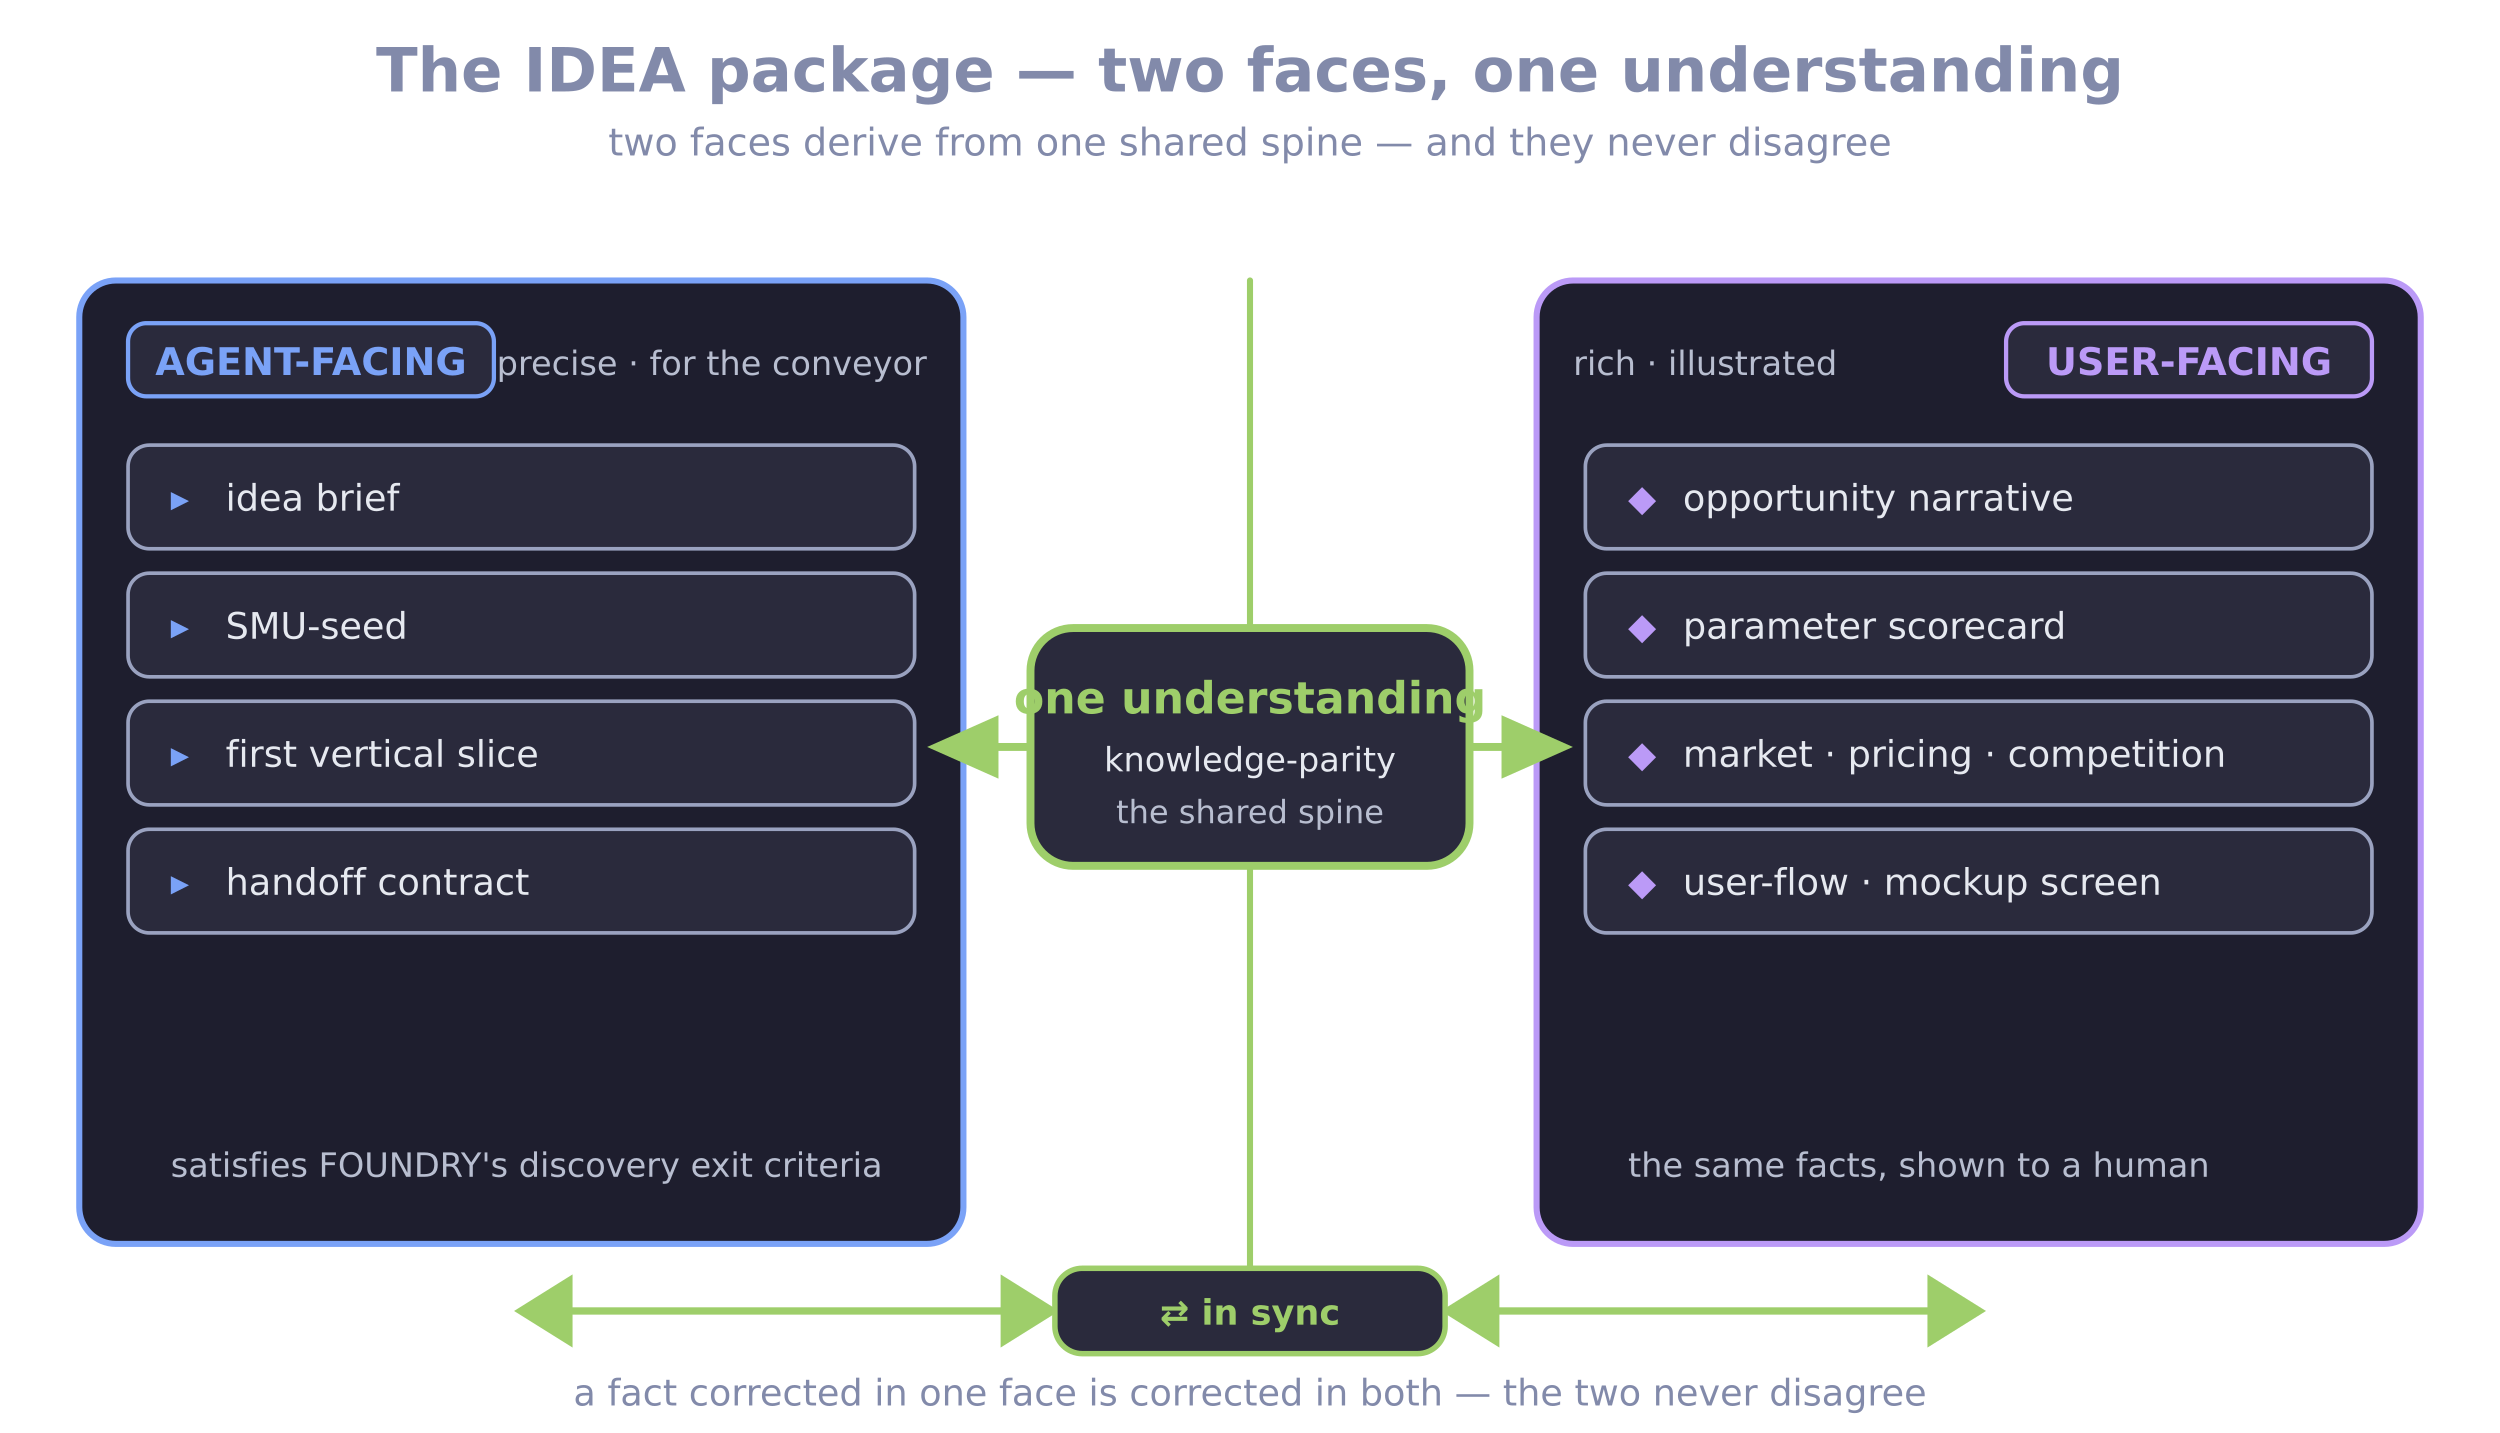
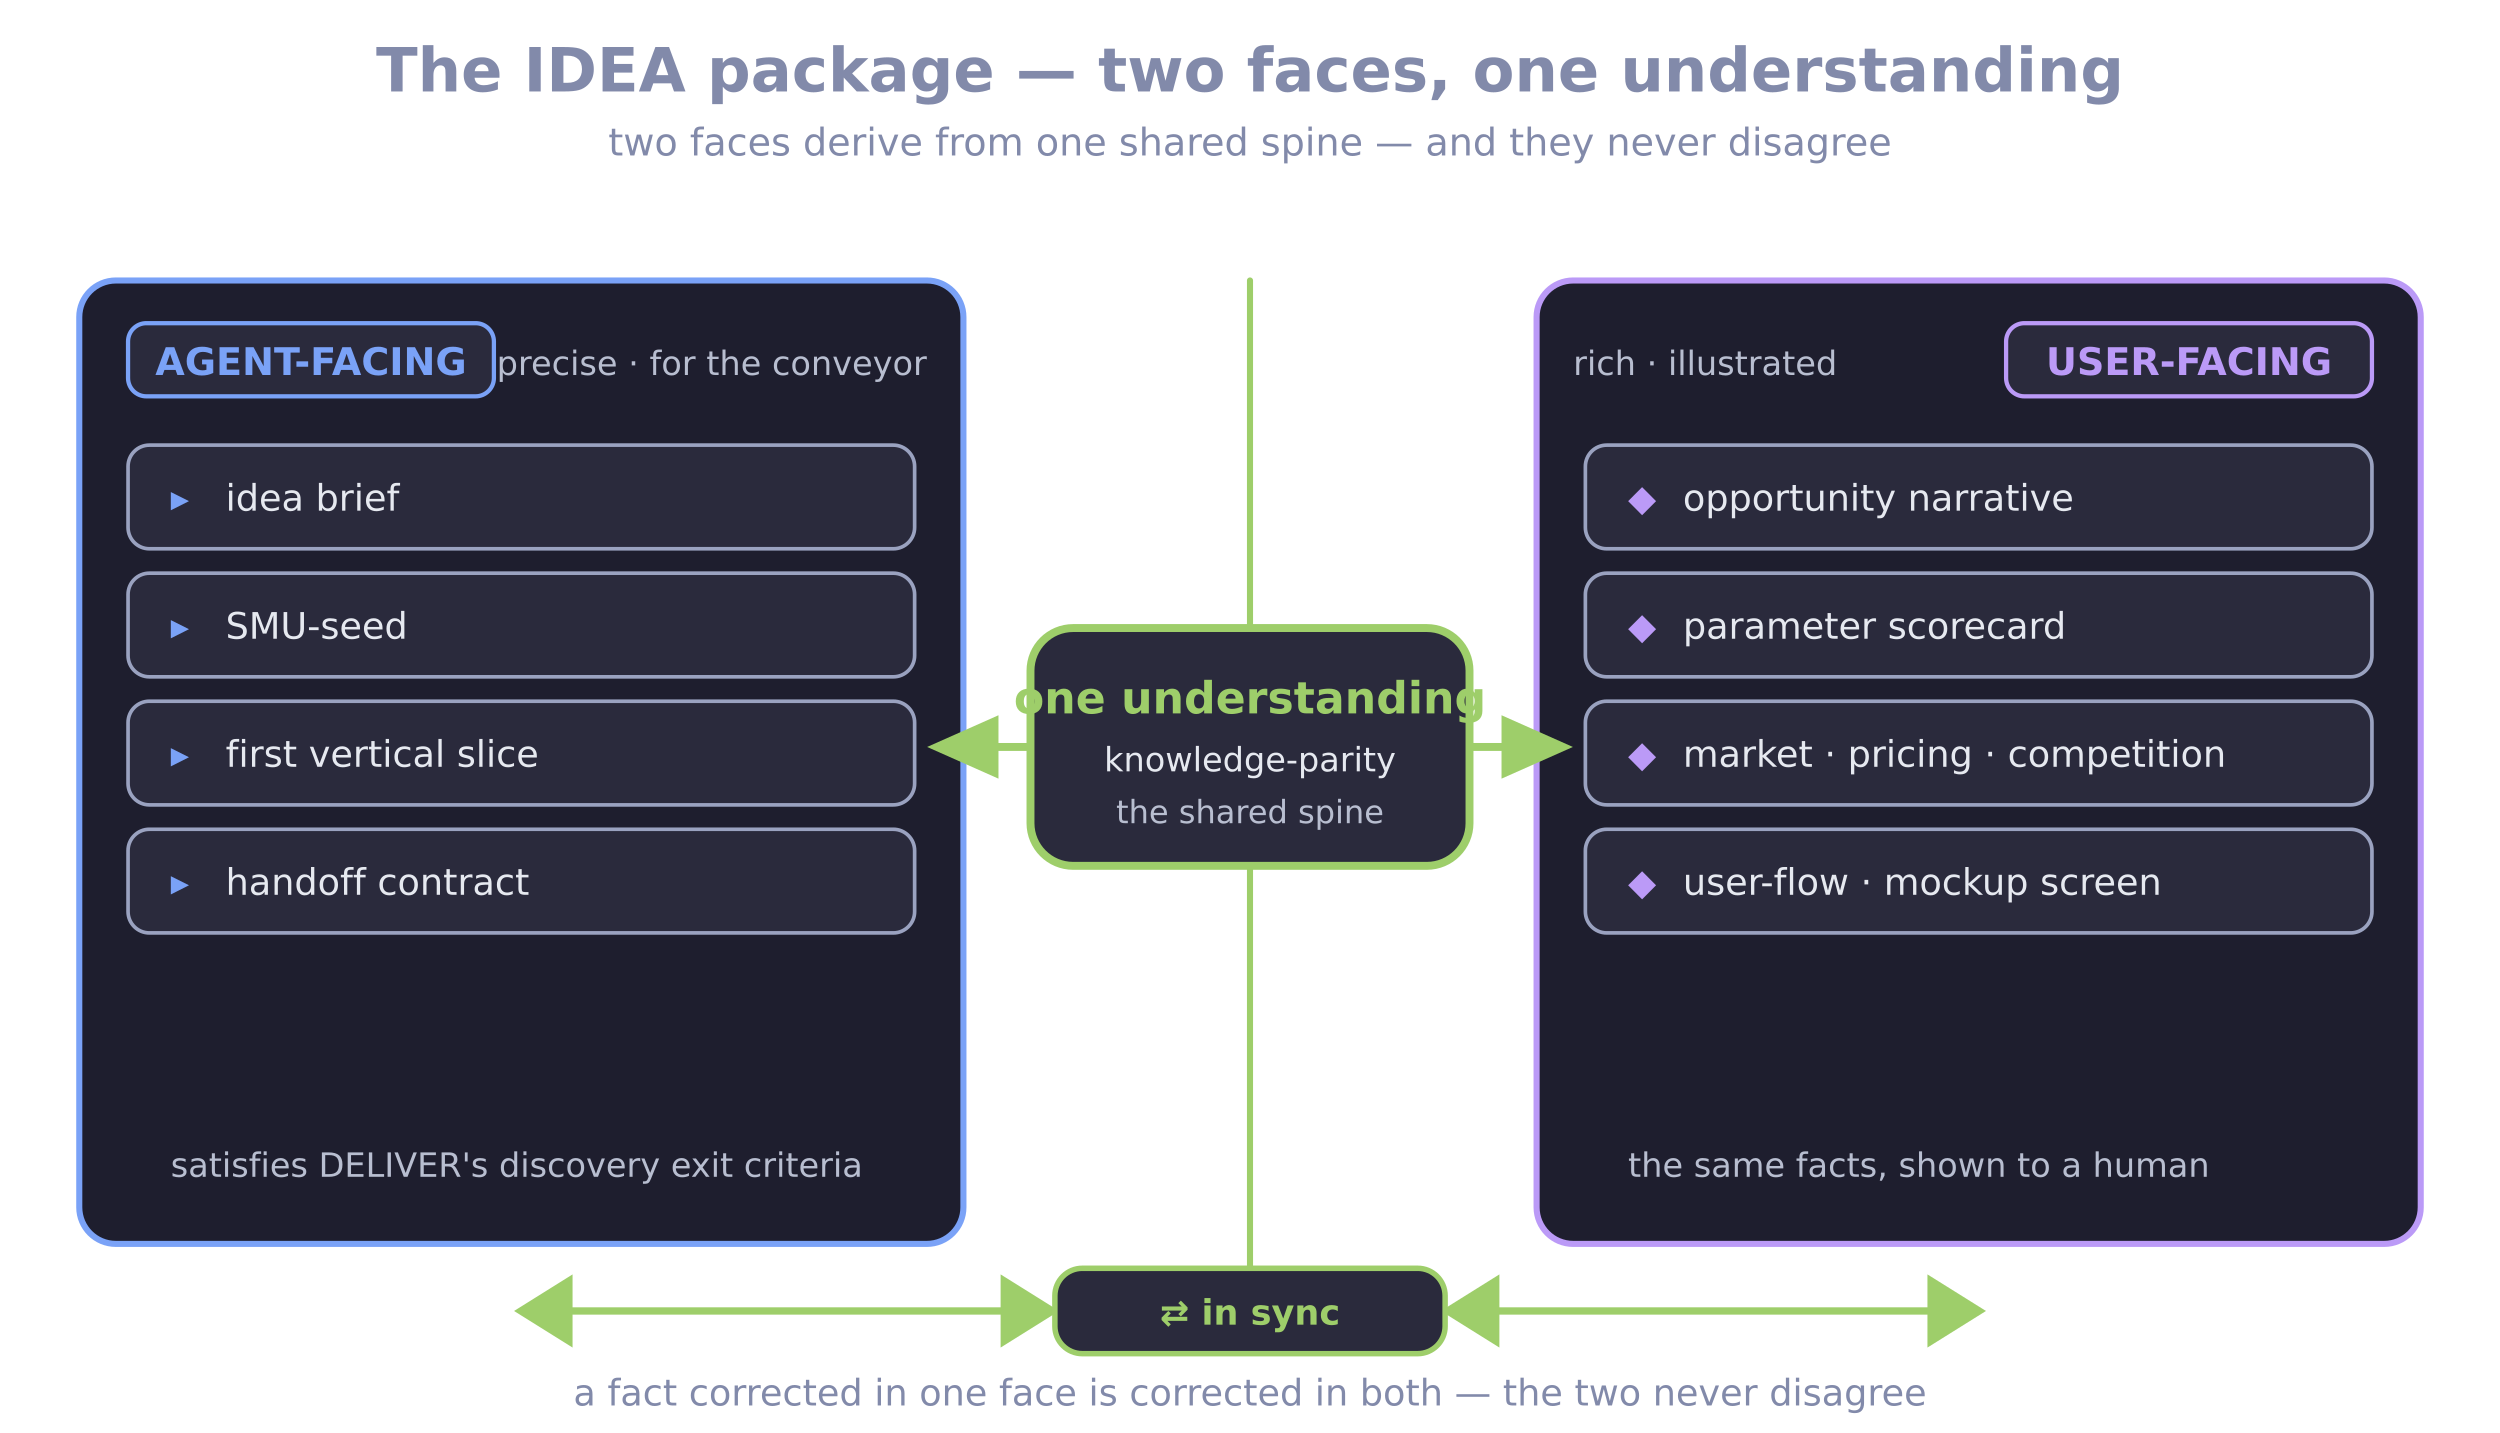
<svg xmlns="http://www.w3.org/2000/svg" viewBox="0 0 820 470" font-family="DejaVu Sans">
  <text x="410" y="30" text-anchor="middle" font-size="20" font-weight="bold" fill="#828aaa">The IDEA package — two faces, one understanding</text>
  <text x="410" y="51" text-anchor="middle" font-size="12.5" fill="#828aaa">two faces derive from one shared spine — and they never disagree</text>
  <g>
    <line x1="410" y1="92" x2="410" y2="430" stroke="#9ece6a" stroke-width="2" stroke-linecap="round" />
    <rect x="338" y="206" width="144" height="78" rx="14" fill="#2a2a3c" stroke="#9ece6a" stroke-width="2.6" />
    <text x="410" y="234" text-anchor="middle" font-size="14.5" font-weight="bold" fill="#9ece6a">one understanding</text>
    <text x="410" y="253" text-anchor="middle" font-size="11" fill="#e6e9f0">knowledge-parity</text>
    <text x="410" y="270" text-anchor="middle" font-size="10.5" fill="#b8bed0">the shared spine</text>
  </g>
  <g>
    <rect x="26" y="92" width="290" height="316" rx="12" fill="#1e1e2e" stroke="#7aa2f7" stroke-width="2" />
    <rect x="42" y="106" width="120" height="24" rx="6" fill="#2a2a3c" stroke="#7aa2f7" stroke-width="1.4" />
    <text x="102" y="123" text-anchor="middle" font-size="12.5" font-weight="bold" fill="#7aa2f7">AGENT-FACING</text>
    <text x="304" y="123" text-anchor="end" font-size="11" fill="#b8bed0">precise · for the conveyor</text>
    <g font-size="12" fill="#e6e9f0">
      <rect x="42" y="146" width="258" height="34" rx="7" fill="#2a2a3c" stroke="#9aa2c0" stroke-width="1.2" />
      <text x="56" y="167.5" fill="#7aa2f7" font-weight="bold">▸</text>
      <text x="74" y="167.5">idea brief</text>
      <rect x="42" y="188" width="258" height="34" rx="7" fill="#2a2a3c" stroke="#9aa2c0" stroke-width="1.2" />
      <text x="56" y="209.5" fill="#7aa2f7" font-weight="bold">▸</text>
      <text x="74" y="209.5">SMU-seed</text>
      <rect x="42" y="230" width="258" height="34" rx="7" fill="#2a2a3c" stroke="#9aa2c0" stroke-width="1.2" />
      <text x="56" y="251.5" fill="#7aa2f7" font-weight="bold">▸</text>
      <text x="74" y="251.5">first vertical slice</text>
      <rect x="42" y="272" width="258" height="34" rx="7" fill="#2a2a3c" stroke="#9aa2c0" stroke-width="1.2" />
      <text x="56" y="293.5" fill="#7aa2f7" font-weight="bold">▸</text>
      <text x="74" y="293.5">handoff contract</text>
    </g>
-     <text x="56" y="386" font-size="11" fill="#b8bed0">satisfies FOUNDRY's discovery exit criteria</text>
+     <text x="56" y="386" font-size="11" fill="#b8bed0">satisfies DELIVER's discovery exit criteria</text>
  </g>
  <g>
    <rect x="504" y="92" width="290" height="316" rx="12" fill="#1e1e2e" stroke="#bb9af7" stroke-width="2" />
    <rect x="658" y="106" width="120" height="24" rx="6" fill="#2a2a3c" stroke="#bb9af7" stroke-width="1.4" />
    <text x="718" y="123" text-anchor="middle" font-size="12.5" font-weight="bold" fill="#bb9af7">USER-FACING</text>
    <text x="516" y="123" font-size="11" fill="#b8bed0">rich · illustrated</text>
    <g font-size="12" fill="#e6e9f0">
      <rect x="520" y="146" width="258" height="34" rx="7" fill="#2a2a3c" stroke="#9aa2c0" stroke-width="1.2" />
      <text x="534" y="167.5" fill="#bb9af7" font-weight="bold">◆</text>
      <text x="552" y="167.5">opportunity narrative</text>
      <rect x="520" y="188" width="258" height="34" rx="7" fill="#2a2a3c" stroke="#9aa2c0" stroke-width="1.2" />
      <text x="534" y="209.5" fill="#bb9af7" font-weight="bold">◆</text>
      <text x="552" y="209.5">parameter scorecard</text>
      <rect x="520" y="230" width="258" height="34" rx="7" fill="#2a2a3c" stroke="#9aa2c0" stroke-width="1.2" />
      <text x="534" y="251.5" fill="#bb9af7" font-weight="bold">◆</text>
      <text x="552" y="251.5">market · pricing · competition</text>
      <rect x="520" y="272" width="258" height="34" rx="7" fill="#2a2a3c" stroke="#9aa2c0" stroke-width="1.2" />
      <text x="534" y="293.5" fill="#bb9af7" font-weight="bold">◆</text>
      <text x="552" y="293.5">user-flow · mockup screen</text>
    </g>
    <text x="534" y="386" font-size="11" fill="#b8bed0">the same facts, shown to a human</text>
  </g>
  <defs>
    <marker id="head-green" markerWidth="10" markerHeight="10" refX="7.5" refY="4" orient="auto">
      <path d="M0,0 L9,4 L0,8 Z" fill="#9ece6a" />
    </marker>
  </defs>
  <path d="M338 245 L308 245" fill="none" stroke="#9ece6a" stroke-width="2.6" marker-end="url(#head-green)" />
  <path d="M482 245 L512 245" fill="none" stroke="#9ece6a" stroke-width="2.6" marker-end="url(#head-green)" />
  <defs>
    <marker id="sync-l" markerWidth="11" markerHeight="11" refX="2" refY="5" orient="auto">
      <path d="M9,0 L1,5 L9,10 Z" fill="#9ece6a" />
    </marker>
    <marker id="sync-r" markerWidth="11" markerHeight="11" refX="9" refY="5" orient="auto">
      <path d="M2,0 L10,5 L2,10 Z" fill="#9ece6a" />
    </marker>
  </defs>
  <g>
    <line x1="171" y1="430" x2="345" y2="430" stroke="#9ece6a" stroke-width="2.4" marker-start="url(#sync-l)" marker-end="url(#sync-r)" />
    <line x1="475" y1="430" x2="649" y2="430" stroke="#9ece6a" stroke-width="2.4" marker-start="url(#sync-l)" marker-end="url(#sync-r)" />
    <rect x="346" y="416" width="128" height="28" rx="9" fill="#2a2a3c" stroke="#9ece6a" stroke-width="1.8" />
    <text x="410" y="434.5" text-anchor="middle" font-size="11.5" font-weight="bold" fill="#9ece6a">⇄ in sync</text>
  </g>
  <text x="410" y="461" text-anchor="middle" font-size="12" fill="#828aaa">a fact corrected in one face is corrected in both — the two never disagree</text>
</svg>
